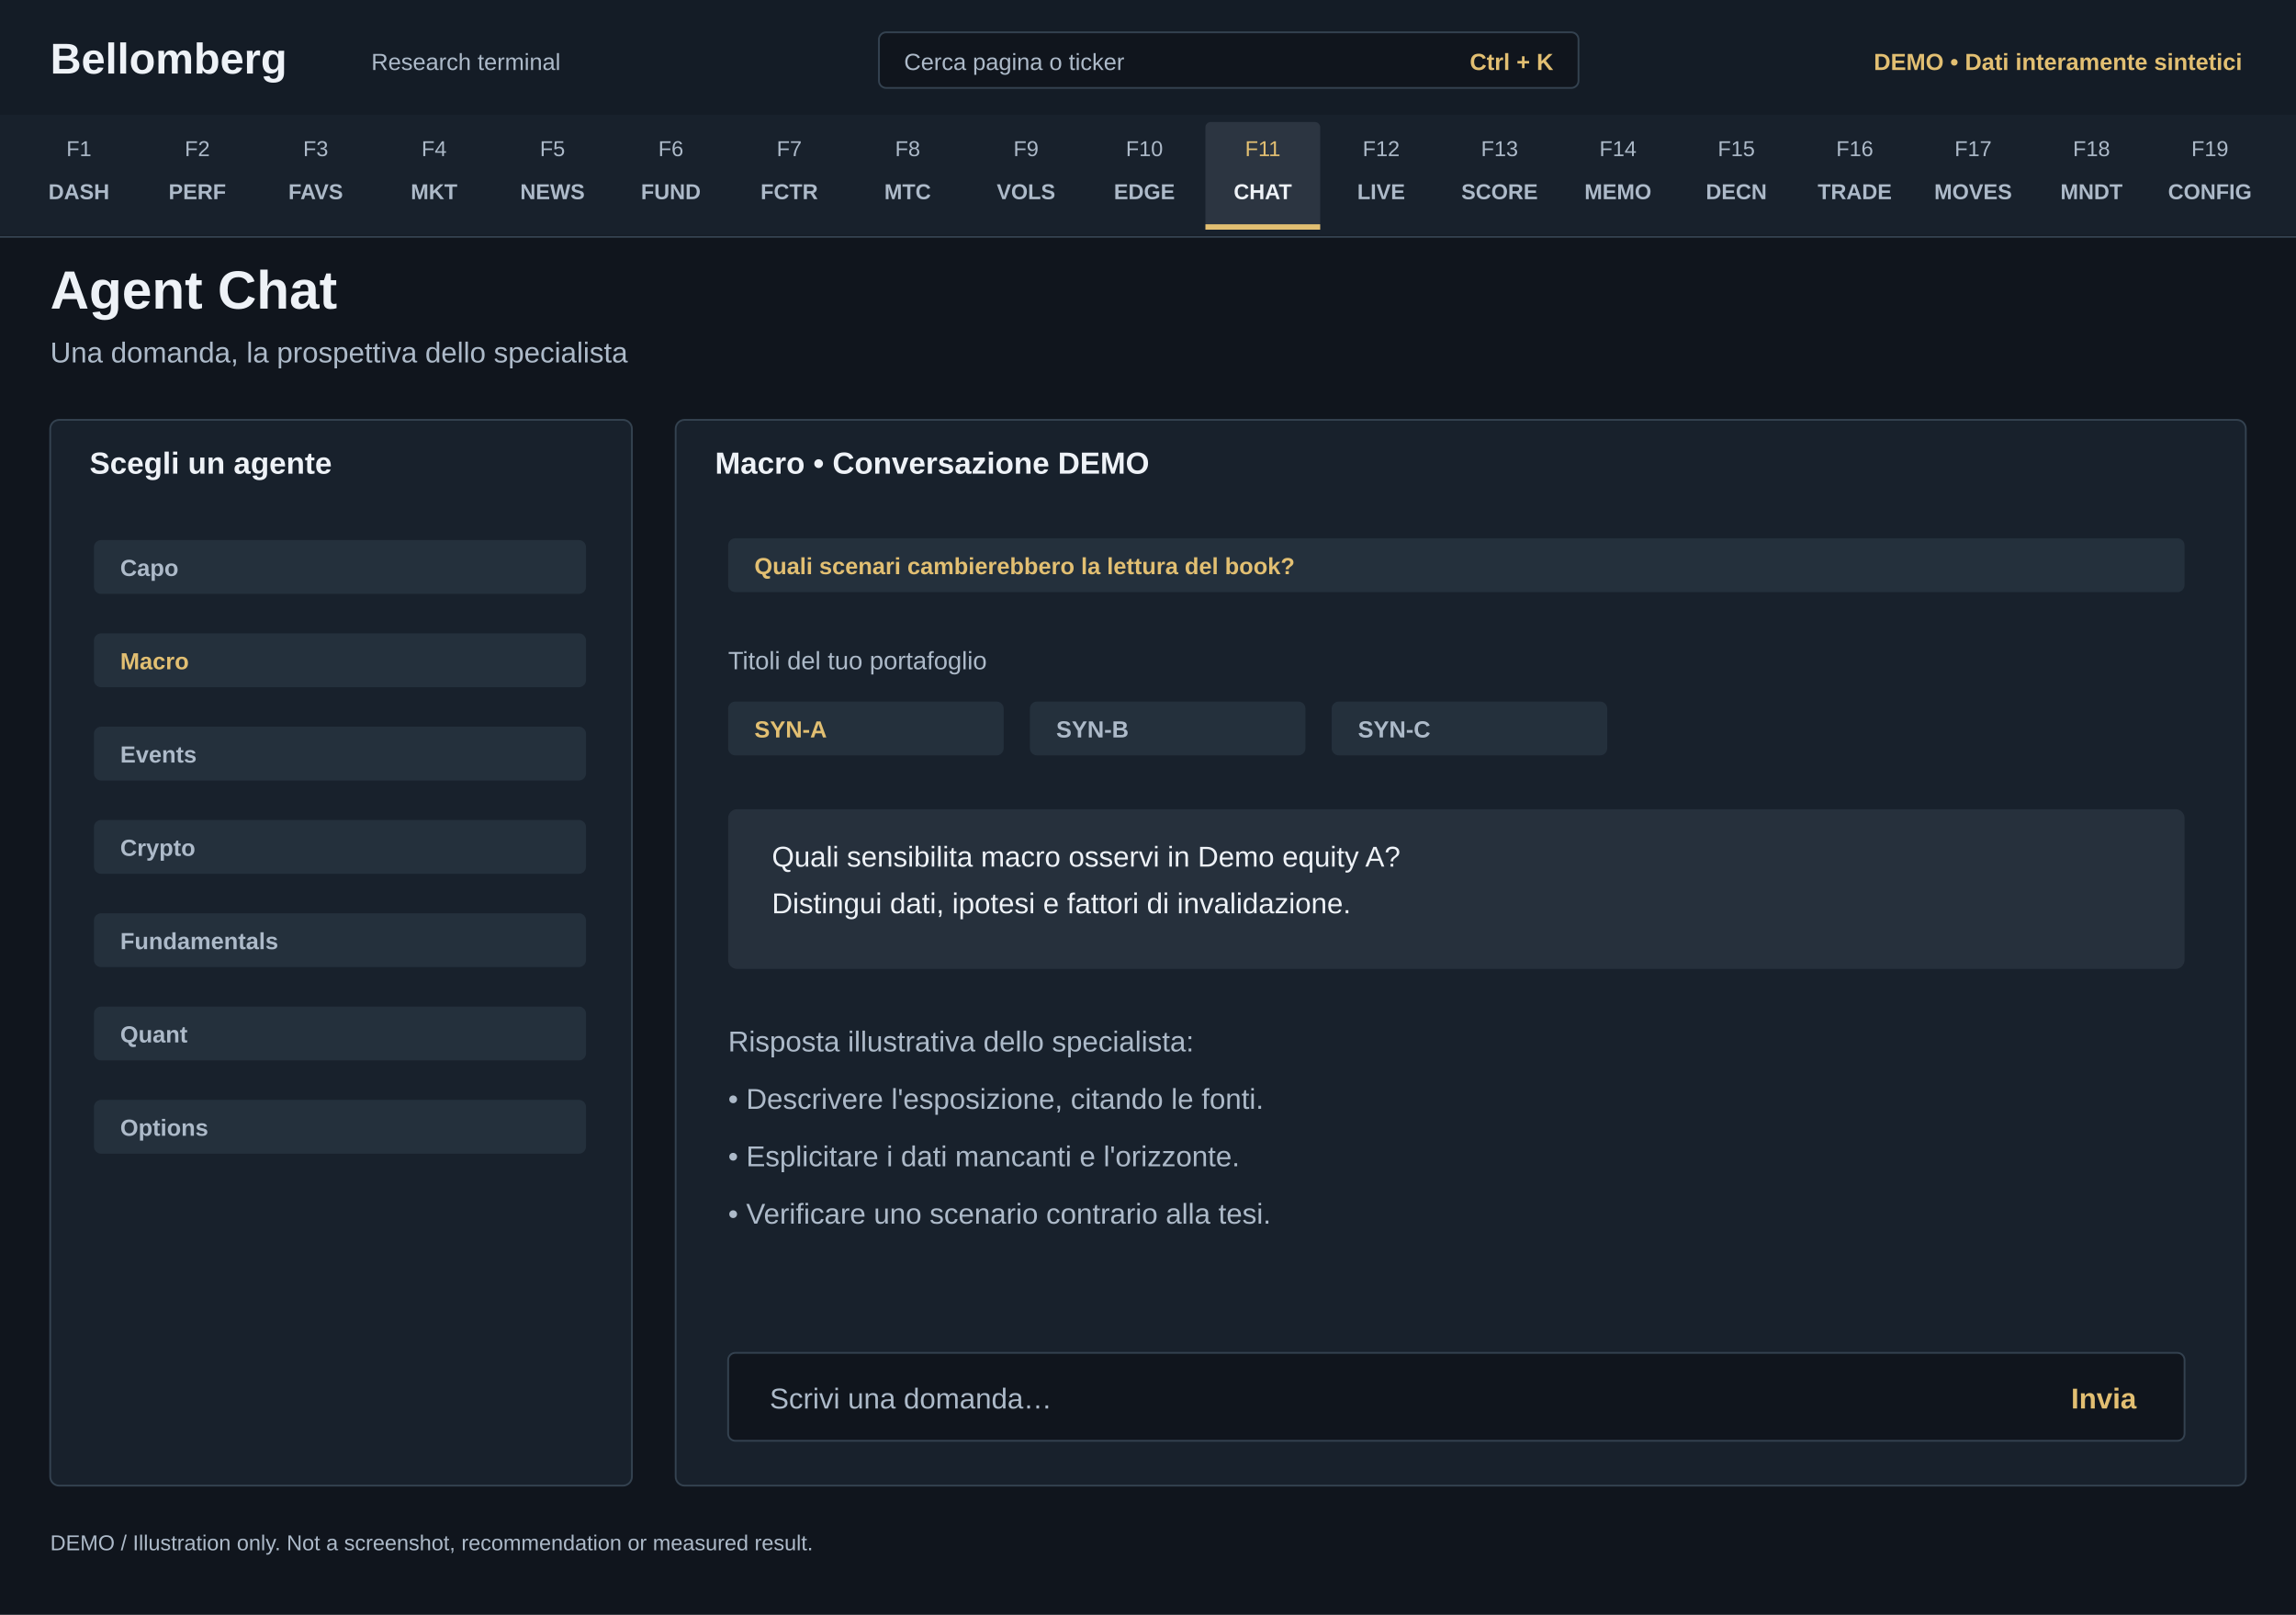
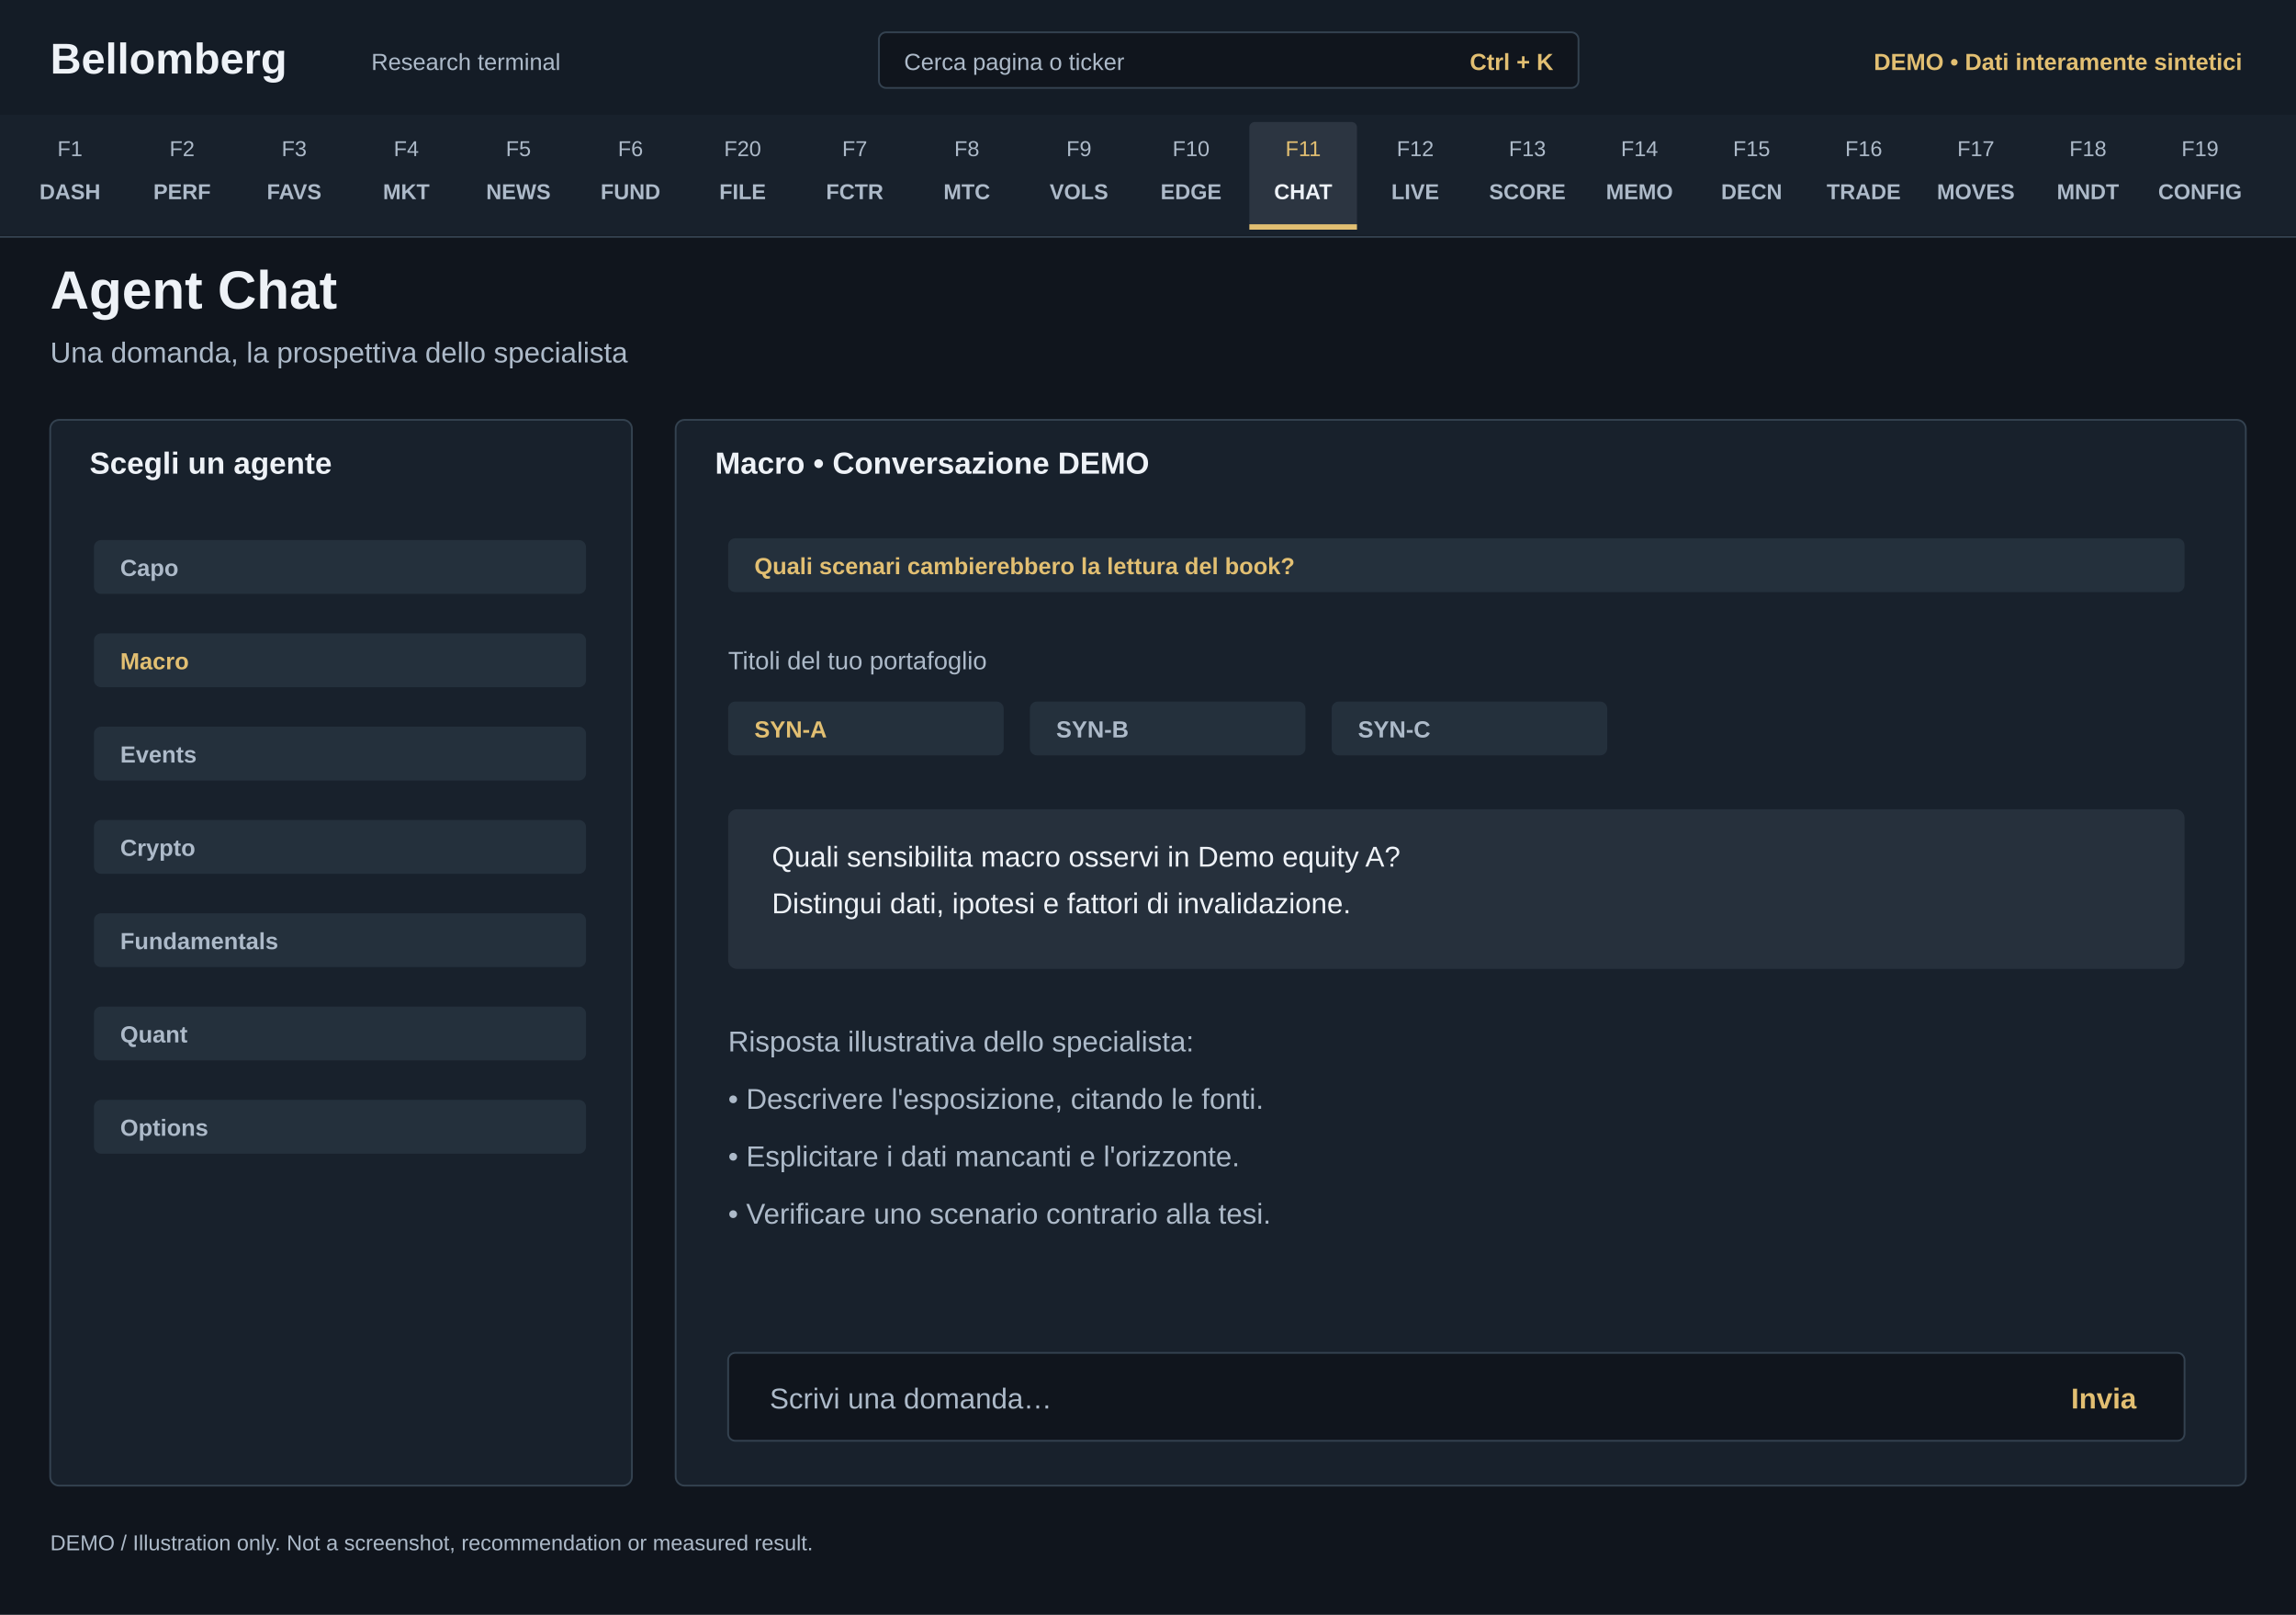
<svg xmlns="http://www.w3.org/2000/svg" width="1280" height="900" viewBox="0 0 1280 900" role="img" aria-labelledby="title desc">
  <style>text{font-family:Segoe UI,Arial,sans-serif} .mono{font-family:Consolas,monospace}</style>
  <rect x="0" y="0" width="1280" height="900" rx="0" fill="#10151d" />
  <rect x="0" y="0" width="1280" height="64" rx="0" fill="#141c26" />
  <text x="28" y="41" font-size="24" fill="#eef2f7" font-weight="650" text-anchor="start">Bellomberg</text>
  <text x="207" y="39" font-size="13" fill="#adbac9" font-weight="400" text-anchor="start">Research terminal</text>
  <rect x="490" y="18" width="390" height="31" rx="4" fill="#10151d" stroke="#344250" />
  <text x="504" y="39" font-size="13" fill="#adbac9" font-weight="400" text-anchor="start">Cerca pagina o ticker</text>
  <text x="866" y="39" font-size="13" fill="#e2bf72" font-weight="600" text-anchor="end">Ctrl + K</text>
  <text x="1250" y="39" font-size="13" fill="#e2bf72" font-weight="650" text-anchor="end">DEMO • Dati interamente sintetici</text>
  <rect x="0" y="64" width="1280" height="67" rx="0" fill="#18212c" />
-   <g id="navigation" aria-label="Navigation F1 to F19">
-     <text x="44" y="87" font-size="12" fill="#adbac9" font-weight="400" text-anchor="middle">F1</text>
-     <text x="44" y="111" font-size="12" fill="#adbac9" font-weight="600" text-anchor="middle">DASH</text>
-     <text x="110" y="87" font-size="12" fill="#adbac9" font-weight="400" text-anchor="middle">F2</text>
-     <text x="110" y="111" font-size="12" fill="#adbac9" font-weight="600" text-anchor="middle">PERF</text>
-     <text x="176" y="87" font-size="12" fill="#adbac9" font-weight="400" text-anchor="middle">F3</text>
-     <text x="176" y="111" font-size="12" fill="#adbac9" font-weight="600" text-anchor="middle">FAVS</text>
-     <text x="242" y="87" font-size="12" fill="#adbac9" font-weight="400" text-anchor="middle">F4</text>
-     <text x="242" y="111" font-size="12" fill="#adbac9" font-weight="600" text-anchor="middle">MKT</text>
-     <text x="308" y="87" font-size="12" fill="#adbac9" font-weight="400" text-anchor="middle">F5</text>
-     <text x="308" y="111" font-size="12" fill="#adbac9" font-weight="600" text-anchor="middle">NEWS</text>
-     <text x="374" y="87" font-size="12" fill="#adbac9" font-weight="400" text-anchor="middle">F6</text>
-     <text x="374" y="111" font-size="12" fill="#adbac9" font-weight="600" text-anchor="middle">FUND</text>
-     <text x="440" y="87" font-size="12" fill="#adbac9" font-weight="400" text-anchor="middle">F7</text>
-     <text x="440" y="111" font-size="12" fill="#adbac9" font-weight="600" text-anchor="middle">FCTR</text>
-     <text x="506" y="87" font-size="12" fill="#adbac9" font-weight="400" text-anchor="middle">F8</text>
-     <text x="506" y="111" font-size="12" fill="#adbac9" font-weight="600" text-anchor="middle">MTC</text>
-     <text x="572" y="87" font-size="12" fill="#adbac9" font-weight="400" text-anchor="middle">F9</text>
-     <text x="572" y="111" font-size="12" fill="#adbac9" font-weight="600" text-anchor="middle">VOLS</text>
-     <text x="638" y="87" font-size="12" fill="#adbac9" font-weight="400" text-anchor="middle">F10</text>
-     <text x="638" y="111" font-size="12" fill="#adbac9" font-weight="600" text-anchor="middle">EDGE</text>
-     <rect x="672" y="68" width="64" height="59" rx="3" fill="#2c3541" />
-     <rect x="672" y="125" width="64" height="3" rx="0" fill="#e2bf72" />
-     <text x="704" y="87" font-size="12" fill="#e2bf72" font-weight="400" text-anchor="middle">F11</text>
-     <text x="704" y="111" font-size="12" fill="#eef2f7" font-weight="600" text-anchor="middle">CHAT</text>
-     <text x="770" y="87" font-size="12" fill="#adbac9" font-weight="400" text-anchor="middle">F12</text>
-     <text x="770" y="111" font-size="12" fill="#adbac9" font-weight="600" text-anchor="middle">LIVE</text>
-     <text x="836" y="87" font-size="12" fill="#adbac9" font-weight="400" text-anchor="middle">F13</text>
-     <text x="836" y="111" font-size="12" fill="#adbac9" font-weight="600" text-anchor="middle">SCORE</text>
-     <text x="902" y="87" font-size="12" fill="#adbac9" font-weight="400" text-anchor="middle">F14</text>
-     <text x="902" y="111" font-size="12" fill="#adbac9" font-weight="600" text-anchor="middle">MEMO</text>
-     <text x="968" y="87" font-size="12" fill="#adbac9" font-weight="400" text-anchor="middle">F15</text>
-     <text x="968" y="111" font-size="12" fill="#adbac9" font-weight="600" text-anchor="middle">DECN</text>
-     <text x="1034" y="87" font-size="12" fill="#adbac9" font-weight="400" text-anchor="middle">F16</text>
-     <text x="1034" y="111" font-size="12" fill="#adbac9" font-weight="600" text-anchor="middle">TRADE</text>
-     <text x="1100" y="87" font-size="12" fill="#adbac9" font-weight="400" text-anchor="middle">F17</text>
-     <text x="1100" y="111" font-size="12" fill="#adbac9" font-weight="600" text-anchor="middle">MOVES</text>
-     <text x="1166" y="87" font-size="12" fill="#adbac9" font-weight="400" text-anchor="middle">F18</text>
-     <text x="1166" y="111" font-size="12" fill="#adbac9" font-weight="600" text-anchor="middle">MNDT</text>
-     <text x="1232" y="87" font-size="12" fill="#adbac9" font-weight="400" text-anchor="middle">F19</text>
-     <text x="1232" y="111" font-size="12" fill="#adbac9" font-weight="600" text-anchor="middle">CONFIG</text>
+   <g id="navigation" aria-label="Navigation F1 to F20">
+     <text x="39.0" y="87" font-size="12" fill="#adbac9" font-weight="400" text-anchor="middle">F1</text>
+     <text x="39.0" y="111" font-size="12" fill="#adbac9" font-weight="600" text-anchor="middle">DASH</text>
+     <text x="101.5" y="87" font-size="12" fill="#adbac9" font-weight="400" text-anchor="middle">F2</text>
+     <text x="101.5" y="111" font-size="12" fill="#adbac9" font-weight="600" text-anchor="middle">PERF</text>
+     <text x="164.0" y="87" font-size="12" fill="#adbac9" font-weight="400" text-anchor="middle">F3</text>
+     <text x="164.0" y="111" font-size="12" fill="#adbac9" font-weight="600" text-anchor="middle">FAVS</text>
+     <text x="226.5" y="87" font-size="12" fill="#adbac9" font-weight="400" text-anchor="middle">F4</text>
+     <text x="226.5" y="111" font-size="12" fill="#adbac9" font-weight="600" text-anchor="middle">MKT</text>
+     <text x="289.0" y="87" font-size="12" fill="#adbac9" font-weight="400" text-anchor="middle">F5</text>
+     <text x="289.0" y="111" font-size="12" fill="#adbac9" font-weight="600" text-anchor="middle">NEWS</text>
+     <text x="351.5" y="87" font-size="12" fill="#adbac9" font-weight="400" text-anchor="middle">F6</text>
+     <text x="351.5" y="111" font-size="12" fill="#adbac9" font-weight="600" text-anchor="middle">FUND</text>
+     <text x="414.0" y="87" font-size="12" fill="#adbac9" font-weight="400" text-anchor="middle">F20</text>
+     <text x="414.0" y="111" font-size="12" fill="#adbac9" font-weight="600" text-anchor="middle">FILE</text>
+     <text x="476.5" y="87" font-size="12" fill="#adbac9" font-weight="400" text-anchor="middle">F7</text>
+     <text x="476.5" y="111" font-size="12" fill="#adbac9" font-weight="600" text-anchor="middle">FCTR</text>
+     <text x="539.0" y="87" font-size="12" fill="#adbac9" font-weight="400" text-anchor="middle">F8</text>
+     <text x="539.0" y="111" font-size="12" fill="#adbac9" font-weight="600" text-anchor="middle">MTC</text>
+     <text x="601.5" y="87" font-size="12" fill="#adbac9" font-weight="400" text-anchor="middle">F9</text>
+     <text x="601.5" y="111" font-size="12" fill="#adbac9" font-weight="600" text-anchor="middle">VOLS</text>
+     <text x="664.0" y="87" font-size="12" fill="#adbac9" font-weight="400" text-anchor="middle">F10</text>
+     <text x="664.0" y="111" font-size="12" fill="#adbac9" font-weight="600" text-anchor="middle">EDGE</text>
+     <rect x="696.5" y="68" width="60" height="59" rx="3" fill="#2c3541" />
+     <rect x="696.5" y="125" width="60" height="3" rx="0" fill="#e2bf72" />
+     <text x="726.5" y="87" font-size="12" fill="#e2bf72" font-weight="400" text-anchor="middle">F11</text>
+     <text x="726.5" y="111" font-size="12" fill="#eef2f7" font-weight="600" text-anchor="middle">CHAT</text>
+     <text x="789.0" y="87" font-size="12" fill="#adbac9" font-weight="400" text-anchor="middle">F12</text>
+     <text x="789.0" y="111" font-size="12" fill="#adbac9" font-weight="600" text-anchor="middle">LIVE</text>
+     <text x="851.5" y="87" font-size="12" fill="#adbac9" font-weight="400" text-anchor="middle">F13</text>
+     <text x="851.5" y="111" font-size="12" fill="#adbac9" font-weight="600" text-anchor="middle">SCORE</text>
+     <text x="914.0" y="87" font-size="12" fill="#adbac9" font-weight="400" text-anchor="middle">F14</text>
+     <text x="914.0" y="111" font-size="12" fill="#adbac9" font-weight="600" text-anchor="middle">MEMO</text>
+     <text x="976.5" y="87" font-size="12" fill="#adbac9" font-weight="400" text-anchor="middle">F15</text>
+     <text x="976.5" y="111" font-size="12" fill="#adbac9" font-weight="600" text-anchor="middle">DECN</text>
+     <text x="1039.0" y="87" font-size="12" fill="#adbac9" font-weight="400" text-anchor="middle">F16</text>
+     <text x="1039.0" y="111" font-size="12" fill="#adbac9" font-weight="600" text-anchor="middle">TRADE</text>
+     <text x="1101.5" y="87" font-size="12" fill="#adbac9" font-weight="400" text-anchor="middle">F17</text>
+     <text x="1101.5" y="111" font-size="12" fill="#adbac9" font-weight="600" text-anchor="middle">MOVES</text>
+     <text x="1164.0" y="87" font-size="12" fill="#adbac9" font-weight="400" text-anchor="middle">F18</text>
+     <text x="1164.0" y="111" font-size="12" fill="#adbac9" font-weight="600" text-anchor="middle">MNDT</text>
+     <text x="1226.5" y="87" font-size="12" fill="#adbac9" font-weight="400" text-anchor="middle">F19</text>
+     <text x="1226.5" y="111" font-size="12" fill="#adbac9" font-weight="600" text-anchor="middle">CONFIG</text>
  </g>
  <line x1="0" y1="132" x2="1280" y2="132" stroke="#344250" stroke-width="1" />
  <text x="28.0" y="172" font-size="30" fill="#eef2f7" font-weight="650" text-anchor="start">Agent Chat</text>
  <text x="28.0" y="202" font-size="16" fill="#adbac9" font-weight="400" text-anchor="start">Una domanda, la prospettiva dello specialista</text>
  <text x="28.0" y="864" font-size="12" fill="#adbac9" font-weight="400" text-anchor="start">DEMO  /  Illustration only. Not a screenshot, recommendation or measured result.</text>
  <rect x="28.0" y="234" width="324.287" height="594" rx="5" fill="#18212c" stroke="#344250" />
  <text x="49.944" y="264" font-size="17" fill="#eef2f7" font-weight="600" text-anchor="start">Scegli un agente</text>
  <rect x="52.382" y="301" width="274.303" height="30" rx="4" fill="#24303c" />
  <text x="67.012" y="321" font-size="13" fill="#adbac9" font-weight="600" text-anchor="start">Capo</text>
  <rect x="52.382" y="353" width="274.303" height="30" rx="4" fill="#24303c" />
  <text x="67.012" y="373" font-size="13" fill="#e2bf72" font-weight="600" text-anchor="start">Macro</text>
  <rect x="52.382" y="405" width="274.303" height="30" rx="4" fill="#24303c" />
  <text x="67.012" y="425" font-size="13" fill="#adbac9" font-weight="600" text-anchor="start">Events</text>
  <rect x="52.382" y="457" width="274.303" height="30" rx="4" fill="#24303c" />
  <text x="67.012" y="477" font-size="13" fill="#adbac9" font-weight="600" text-anchor="start">Crypto</text>
  <rect x="52.382" y="509" width="274.303" height="30" rx="4" fill="#24303c" />
  <text x="67.012" y="529" font-size="13" fill="#adbac9" font-weight="600" text-anchor="start">Fundamentals</text>
  <rect x="52.382" y="561" width="274.303" height="30" rx="4" fill="#24303c" />
  <text x="67.012" y="581" font-size="13" fill="#adbac9" font-weight="600" text-anchor="start">Quant</text>
  <rect x="52.382" y="613" width="274.303" height="30" rx="4" fill="#24303c" />
  <text x="67.012" y="633" font-size="13" fill="#adbac9" font-weight="600" text-anchor="start">Options</text>
  <rect x="376.669" y="234" width="875.331" height="594" rx="5" fill="#18212c" stroke="#344250" />
  <text x="398.614" y="264" font-size="17" fill="#eef2f7" font-weight="600" text-anchor="start">Macro • Conversazione DEMO</text>
  <rect x="405.928" y="300" width="811.936" height="30" rx="4" fill="#24303c" />
  <text x="420.558" y="320" font-size="13" fill="#e2bf72" font-weight="600" text-anchor="start">Quali scenari cambierebbero la lettura del book?</text>
  <text x="405.928" y="373" font-size="14" fill="#adbac9" font-weight="400" text-anchor="start">Titoli del tuo portafoglio</text>
  <rect x="405.928" y="391" width="153.61" height="30" rx="4" fill="#24303c" />
  <text x="420.558" y="411" font-size="13" fill="#e2bf72" font-weight="600" text-anchor="start">SYN-A</text>
  <rect x="574.167" y="391" width="153.61" height="30" rx="4" fill="#24303c" />
  <text x="588.797" y="411" font-size="13" fill="#adbac9" font-weight="600" text-anchor="start">SYN-B</text>
  <rect x="742.406" y="391" width="153.61" height="30" rx="4" fill="#24303c" />
  <text x="757.036" y="411" font-size="13" fill="#adbac9" font-weight="600" text-anchor="start">SYN-C</text>
  <rect x="405.928" y="451" width="811.936" height="89" rx="5" fill="#26303c" />
  <text x="430.311" y="483" font-size="16" fill="#eef2f7" font-weight="400" text-anchor="start">Quali sensibilita macro osservi in Demo equity A?</text>
  <text x="430.311" y="509" font-size="16" fill="#eef2f7" font-weight="400" text-anchor="start">Distingui dati, ipotesi e fattori di invalidazione.</text>
  <text x="405.928" y="586" font-size="16" fill="#adbac9" font-weight="400" text-anchor="start">Risposta illustrativa dello specialista:</text>
  <text x="405.928" y="618" font-size="16" fill="#adbac9" font-weight="400" text-anchor="start">• Descrivere l'esposizione, citando le fonti.</text>
  <text x="405.928" y="650" font-size="16" fill="#adbac9" font-weight="400" text-anchor="start">• Esplicitare i dati mancanti e l'orizzonte.</text>
  <text x="405.928" y="682" font-size="16" fill="#adbac9" font-weight="400" text-anchor="start">• Verificare uno scenario contrario alla tesi.</text>
  <rect x="405.928" y="754" width="811.936" height="49" rx="4" fill="#10151d" stroke="#344250" />
  <text x="429.092" y="785" font-size="16" fill="#adbac9" font-weight="400" text-anchor="start">Scrivi una domanda…</text>
  <text x="1191.044" y="785" font-size="16" fill="#e2bf72" font-weight="600" text-anchor="end">Invia</text>
</svg>
